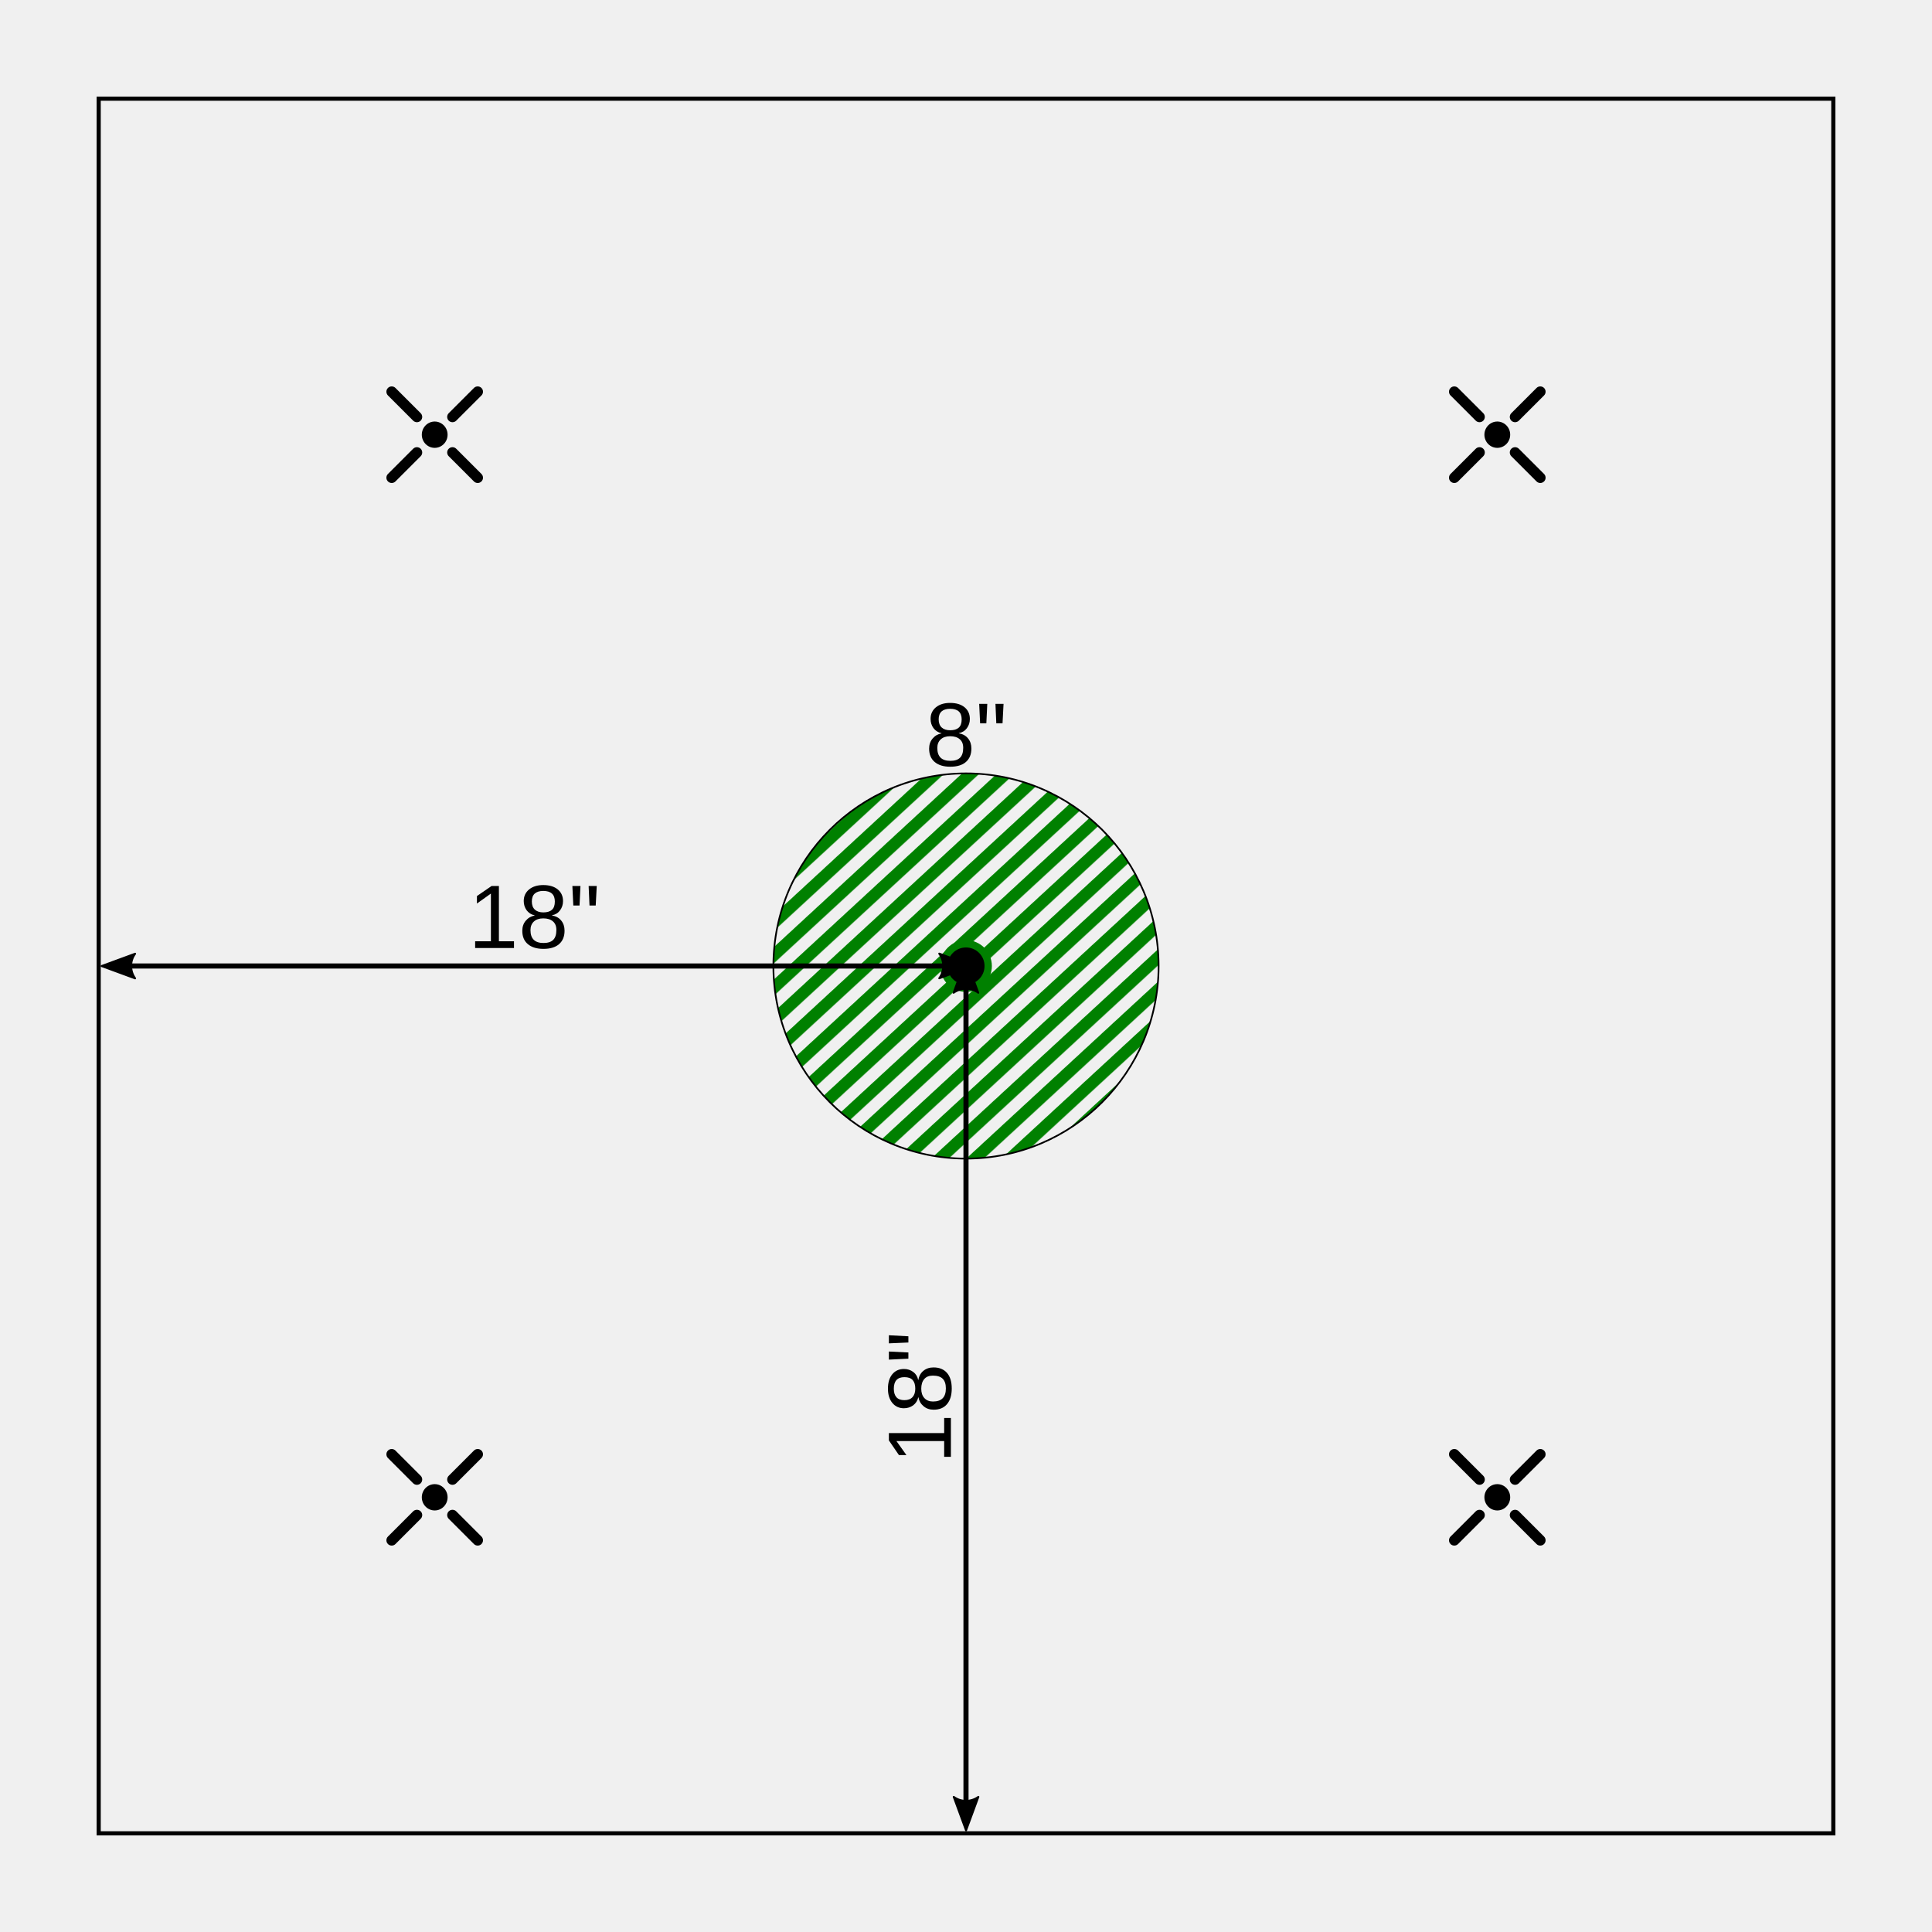
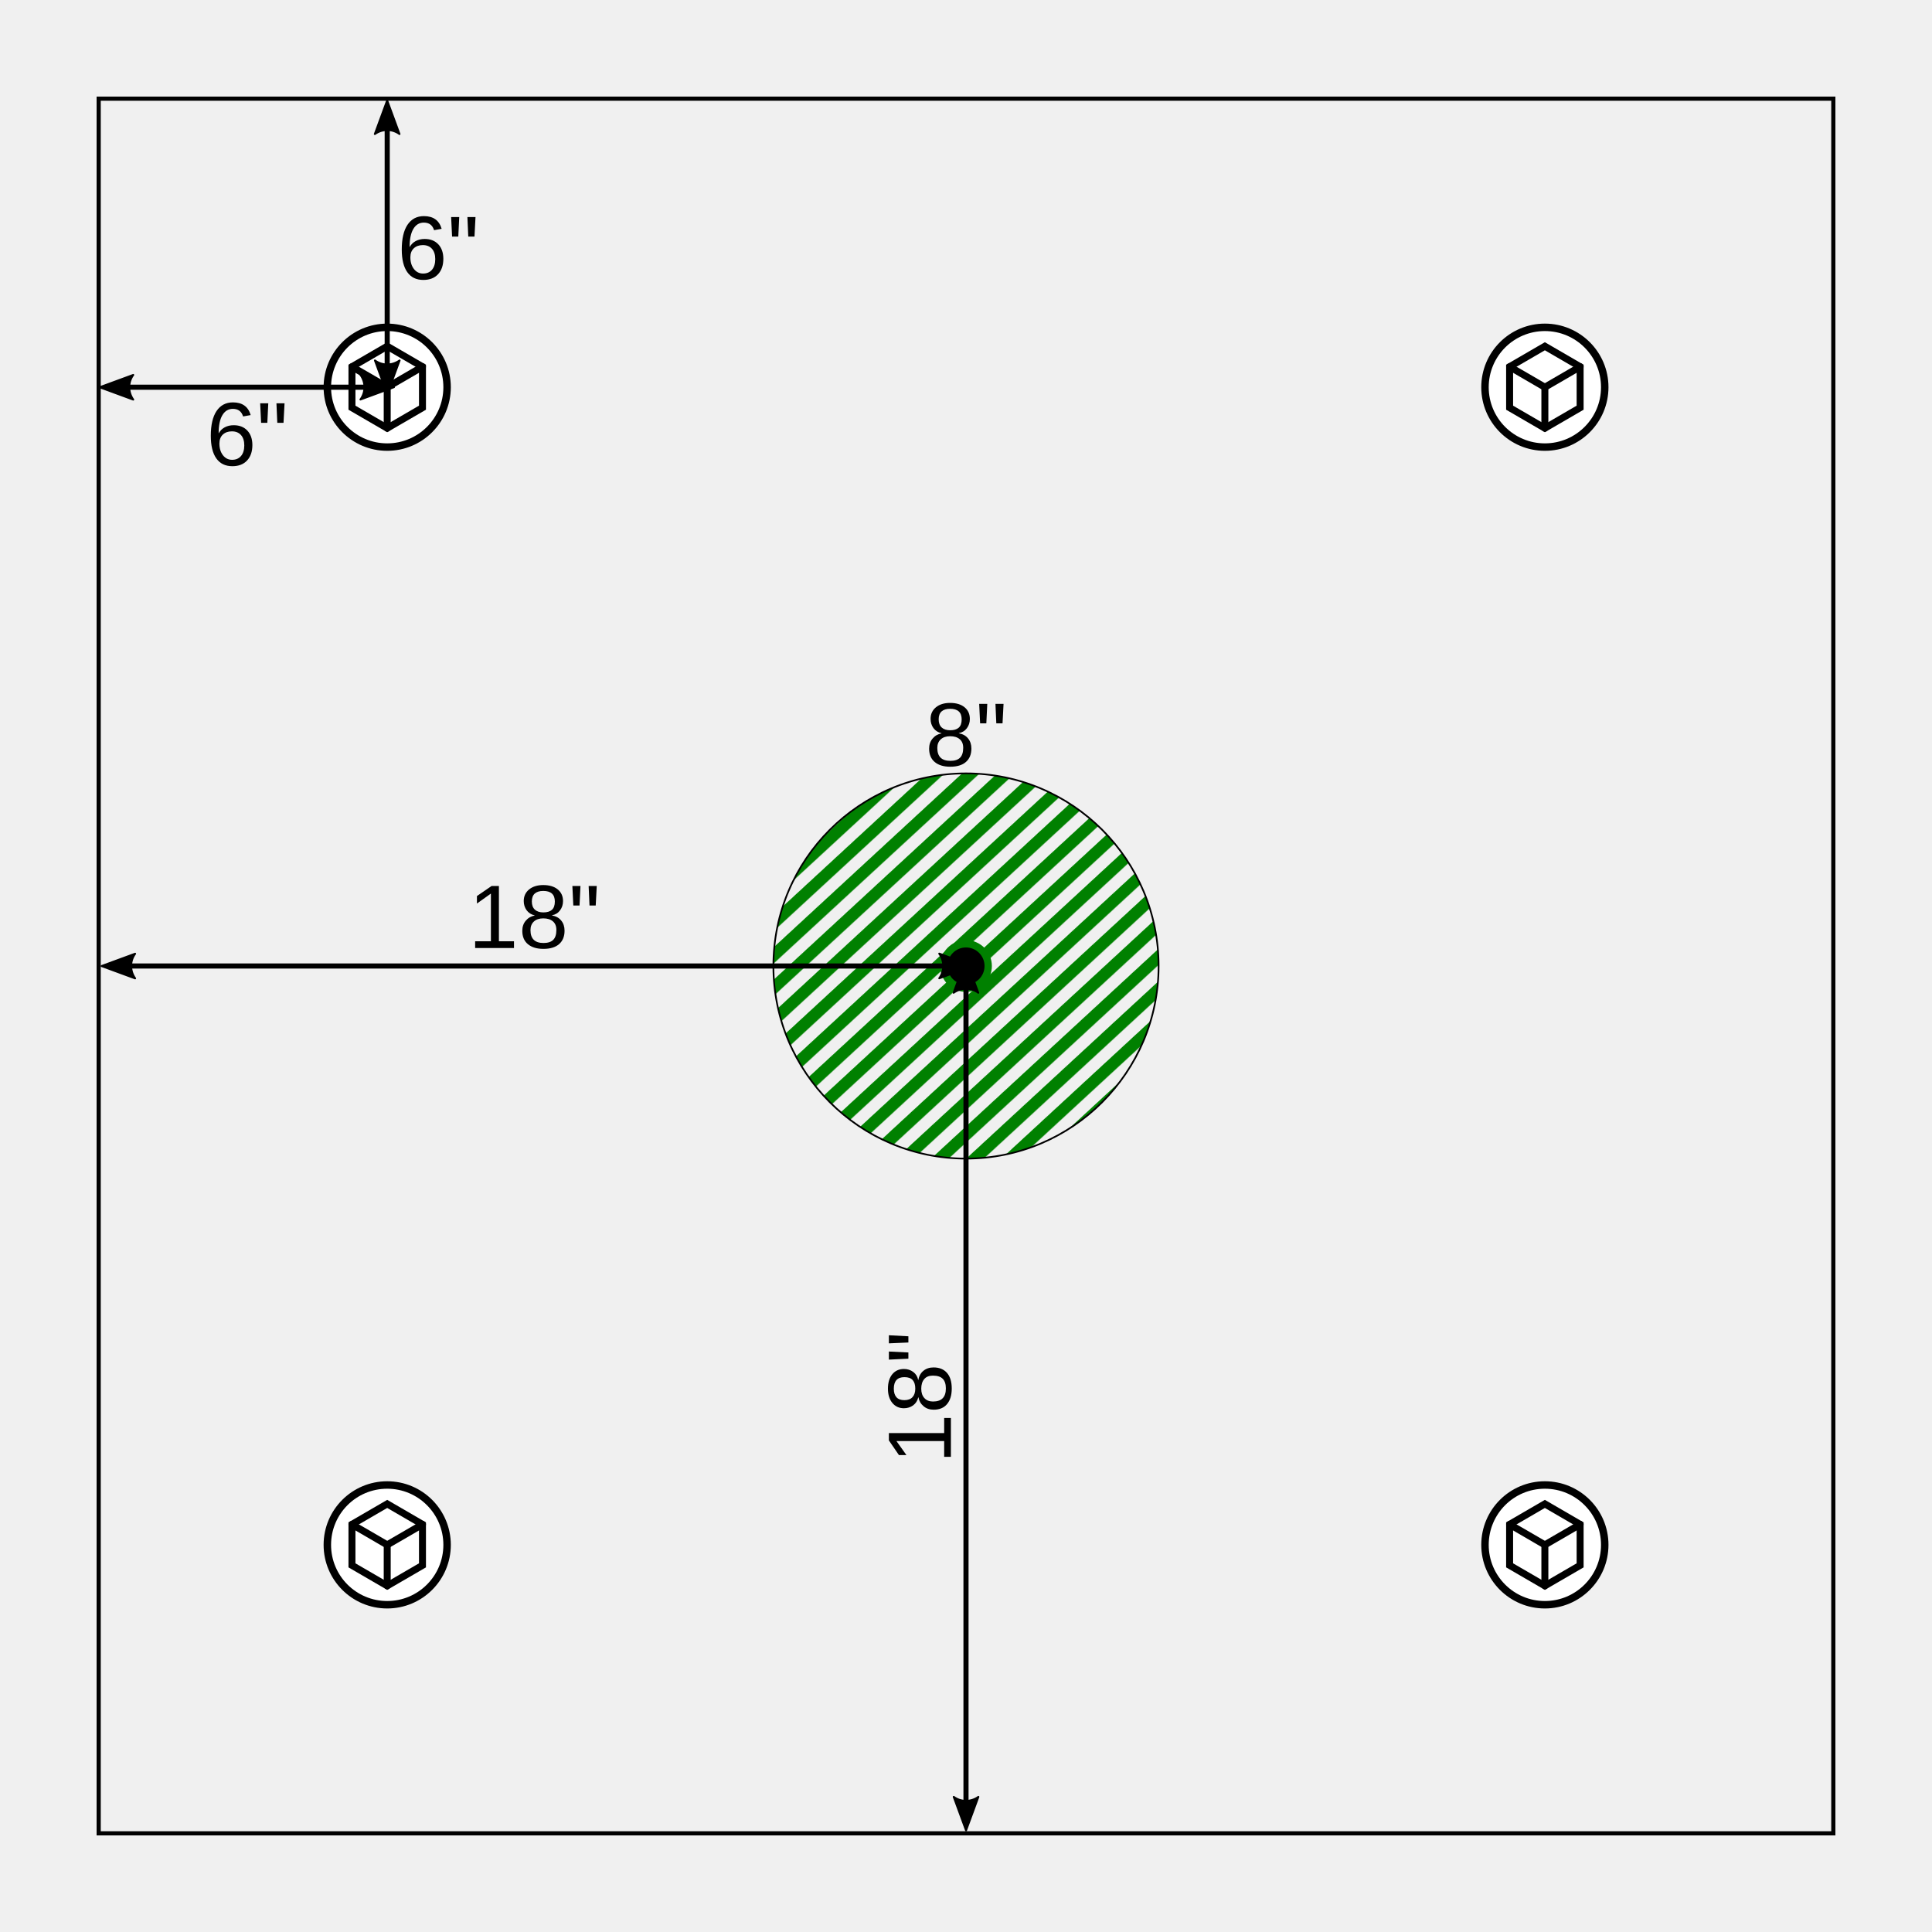
<svg xmlns="http://www.w3.org/2000/svg" xmlns:xlink="http://www.w3.org/1999/xlink" width="100mm" height="100mm" viewBox="0 0 354.331 354.331" id="svg2" version="1.1">
  <defs id="defs4">
    <marker style="overflow:visible;" id="marker4449" refX="0.0" refY="0.0" orient="auto">
      <path transform="scale(0.6) rotate(180) translate(0,0)" d="M 8.719,4.034 L -2.207,0.016 L 8.719,-4.002 C 6.973,-1.63 6.983,1.616 8.719,4.034 z " style="fill-rule:evenodd;stroke-width:0.625;stroke-linejoin:round;stroke:#000000;stroke-opacity:1;fill:#000000;fill-opacity:1" id="path4447" />
    </marker>
    <marker style="overflow:visible" id="marker4439" refX="0.0" refY="0.0" orient="auto">
      <path transform="scale(0.6) translate(0,0)" d="M 8.719,4.034 L -2.207,0.016 L 8.719,-4.002 C 6.973,-1.63 6.983,1.616 8.719,4.034 z " style="fill-rule:evenodd;stroke-width:0.625;stroke-linejoin:round;stroke:#000000;stroke-opacity:1;fill:#000000;fill-opacity:1" id="path4437" />
    </marker>
    <marker style="overflow:visible;" id="Arrow2Mend" refX="0.0" refY="0.0" orient="auto">
      <path transform="scale(0.6) rotate(180) translate(0,0)" d="M 8.719,4.034 L -2.207,0.016 L 8.719,-4.002 C 6.973,-1.63 6.983,1.616 8.719,4.034 z " style="fill-rule:evenodd;stroke-width:0.625;stroke-linejoin:round;stroke:#000000;stroke-opacity:1;fill:#000000;fill-opacity:1" id="path2935" />
    </marker>
    <marker style="overflow:visible" id="Arrow2Mstart" refX="0.0" refY="0.0" orient="auto">
      <path transform="scale(0.6) translate(0,0)" d="M 8.719,4.034 L -2.207,0.016 L 8.719,-4.002 C 6.973,-1.63 6.983,1.616 8.719,4.034 z " style="fill-rule:evenodd;stroke-width:0.625;stroke-linejoin:round;stroke:#000000;stroke-opacity:1;fill:#000000;fill-opacity:1" id="path2932" />
    </marker>
    <linearGradient id="linearGradient5588">
      <stop style="stop-color:#000000;stop-opacity:1;" offset="0" id="stop5590" />
    </linearGradient>
    <pattern xlink:href="#pattern5598" id="pattern5602" patternTransform="matrix(1.610902,1.486196,-2.453452,2.263521,339.3997,454.8334)" />
    <pattern xlink:href="#Strips1_1" id="pattern5598" patternTransform="matrix(1.699375,1.699375,-2.588199,2.588199,348.5714,254.2857)" />
    <pattern id="Strips1_1" patternTransform="translate(0,0) scale(10,10)" height="1" width="2" patternUnits="userSpaceOnUse">
      <rect id="rect4859" height="2" width="1" y="-0.5" x="0" style="fill:#008000;stroke:none" />
    </pattern>
  </defs>
  <g id="layer1" transform="translate(-172.5028,-203.1046)">
    <rect style="color:#000000;display:inline;overflow:visible;visibility:visible;fill:none;fill-opacity:1;fill-rule:nonzero;stroke:#000000;stroke-width:0.762;stroke-miterlimit:4;stroke-dasharray:none;stroke-dashoffset:0;stroke-opacity:1;marker:none;enable-background:accumulate" id="rect4136" width="318.136" height="318.136" x="190.6" y="221.202" />
    <text xml:space="preserve" style="font-style:normal;font-variant:normal;font-weight:normal;font-stretch:normal;font-size:16.535px;line-height:10.335px;font-family:Arial;-inkscape-font-specification:'Arial, Normal';font-variant-ligatures:normal;font-variant-caps:normal;font-variant-numeric:normal;font-variant-east-asian:normal;letter-spacing:0px;word-spacing:0px;fill:#000000;fill-opacity:1;stroke:none;stroke-width:0.413" x="342.188" y="343.567" id="text3270">
      <tspan id="tspan3268" x="342.188" y="343.567" style="font-style:normal;font-variant:normal;font-weight:normal;font-stretch:normal;font-size:16.535px;font-family:Arial;-inkscape-font-specification:'Arial, Normal';font-variant-ligatures:normal;font-variant-caps:normal;font-variant-numeric:normal;font-variant-east-asian:normal;stroke-width:0.413">8"</tspan>
    </text>
    <path id="path1929" style="color:#000000;font-variation-settings:normal;display:inline;overflow:visible;visibility:visible;opacity:1;vector-effect:none;fill:url(#pattern5602);fill-opacity:1;fill-rule:nonzero;stroke:#000000;stroke-width:0.311;stroke-linecap:butt;stroke-linejoin:miter;stroke-miterlimit:4;stroke-dasharray:none;stroke-dashoffset:0;stroke-opacity:1;marker:none;enable-background:accumulate;stop-color:#000000;stop-opacity:1" d="m 384.991,380.27 a 35.323,35.323 0 0 1 -35.323,35.323 35.323,35.323 0 0 1 -35.323,-35.323 35.323,35.323 0 0 1 35.323,-35.323 35.323,35.323 0 0 1 35.323,35.323 z" />
    <circle style="color:#000000;display:inline;overflow:visible;visibility:visible;fill:#000000;fill-opacity:1;fill-rule:nonzero;stroke:#008000;stroke-width:1.344;stroke-miterlimit:4;stroke-dasharray:none;stroke-dashoffset:0;stroke-opacity:1;marker:none;enable-background:accumulate" id="circle2896" cy="380.27" cx="349.668" r="4.072" />
    <text xml:space="preserve" style="font-style:normal;font-variant:normal;font-weight:normal;font-stretch:normal;font-size:16.535px;line-height:10.335px;font-family:Arial;-inkscape-font-specification:'Arial, Normal';font-variant-ligatures:normal;font-variant-caps:normal;font-variant-numeric:normal;font-variant-east-asian:normal;letter-spacing:0px;word-spacing:0px;fill:#000000;fill-opacity:1;stroke:none;stroke-width:0.413" x="258.38" y="376.974" id="text3002">
      <tspan id="tspan3000" x="258.38" y="376.974" style="font-style:normal;font-variant:normal;font-weight:normal;font-stretch:normal;font-size:16.535px;font-family:Arial;-inkscape-font-specification:'Arial, Normal';font-variant-ligatures:normal;font-variant-caps:normal;font-variant-numeric:normal;font-variant-east-asian:normal;stroke-width:0.413">18"</tspan>
    </text>
    <path style="fill:none;stroke:#000000;stroke-width:0.938px;stroke-linecap:butt;stroke-linejoin:miter;stroke-opacity:1;marker-start:url(#Arrow2Mstart);marker-end:url(#Arrow2Mend);paint-order:normal" d="m 192.379,380.27 157.29,0" id="path2906" />
    <text xml:space="preserve" style="font-style:normal;font-variant:normal;font-weight:normal;font-stretch:normal;font-size:16.535px;line-height:10.335px;font-family:Arial;-inkscape-font-specification:'Arial, Normal';font-variant-ligatures:normal;font-variant-caps:normal;font-variant-numeric:normal;font-variant-east-asian:normal;letter-spacing:0px;word-spacing:0px;fill:#000000;fill-opacity:1;stroke:none;stroke-width:0.413" x="-471.558" y="346.9" id="text4048" transform="rotate(-90)">
      <tspan id="tspan4046" x="-471.558" y="346.9" style="font-style:normal;font-variant:normal;font-weight:normal;font-stretch:normal;font-size:16.535px;font-family:Arial;-inkscape-font-specification:'Arial, Normal';font-variant-ligatures:normal;font-variant-caps:normal;font-variant-numeric:normal;font-variant-east-asian:normal;stroke-width:0.413">18"</tspan>
    </text>
    <path style="fill:none;stroke:#000000;stroke-width:0.938px;stroke-linecap:butt;stroke-linejoin:miter;stroke-opacity:1;marker-start:url(#marker4439);marker-end:url(#marker4449);paint-order:normal" d="M 349.668,537.559 V 380.27" id="path4435" />
-     <g id="g955" transform="matrix(0.6103393,0,0,0.610377,97.41682,98.34797)">
-       <path id="path948" d="m 240.703,287.729 a 1.594,1.594 0 0 0 -1.104,0.467 1.594,1.594 0 0 0 0,2.254 l 7.576,7.574 a 1.594,1.594 0 0 0 2.254,0 1.594,1.594 0 0 0 0,-2.254 l -7.576,-7.574 a 1.594,1.594 0 0 0 -1.15,-0.467 z" style="color:#000000;font-style:normal;font-variant:normal;font-weight:normal;font-stretch:normal;font-size:medium;line-height:normal;font-family:sans-serif;font-variant-ligatures:normal;font-variant-position:normal;font-variant-caps:normal;font-variant-numeric:normal;font-variant-alternates:normal;font-variant-east-asian:normal;font-feature-settings:normal;font-variation-settings:normal;text-indent:0;text-align:start;text-decoration:none;text-decoration-line:none;text-decoration-style:solid;text-decoration-color:#000000;letter-spacing:normal;word-spacing:normal;text-transform:none;writing-mode:lr-tb;direction:ltr;text-orientation:mixed;dominant-baseline:auto;baseline-shift:baseline;text-anchor:start;white-space:normal;shape-padding:0;shape-margin:0;inline-size:0;clip-rule:nonzero;display:inline;overflow:visible;visibility:visible;opacity:1;isolation:auto;mix-blend-mode:normal;color-interpolation:sRGB;color-interpolation-filters:linearRGB;solid-color:#000000;solid-opacity:1;vector-effect:none;fill:#000000;fill-opacity:1;fill-rule:nonzero;stroke:none;stroke-width:3.188;stroke-linecap:round;stroke-linejoin:miter;stroke-miterlimit:4;stroke-dasharray:none;stroke-dashoffset:0;stroke-opacity:1;color-rendering:auto;image-rendering:auto;shape-rendering:auto;text-rendering:auto;enable-background:accumulate;stop-color:#000000;stop-opacity:1" />
-       <path id="path940" d="m 258.967,305.992 a 1.594,1.594 0 0 0 -1.104,0.465 1.594,1.594 0 0 0 0,2.254 l 7.576,7.576 a 1.594,1.594 0 0 0 2.254,0 1.594,1.594 0 0 0 0,-2.254 l -7.576,-7.576 a 1.594,1.594 0 0 0 -1.15,-0.465 z" style="color:#000000;font-style:normal;font-variant:normal;font-weight:normal;font-stretch:normal;font-size:medium;line-height:normal;font-family:sans-serif;font-variant-ligatures:normal;font-variant-position:normal;font-variant-caps:normal;font-variant-numeric:normal;font-variant-alternates:normal;font-variant-east-asian:normal;font-feature-settings:normal;font-variation-settings:normal;text-indent:0;text-align:start;text-decoration:none;text-decoration-line:none;text-decoration-style:solid;text-decoration-color:#000000;letter-spacing:normal;word-spacing:normal;text-transform:none;writing-mode:lr-tb;direction:ltr;text-orientation:mixed;dominant-baseline:auto;baseline-shift:baseline;text-anchor:start;white-space:normal;shape-padding:0;shape-margin:0;inline-size:0;clip-rule:nonzero;display:inline;overflow:visible;visibility:visible;opacity:1;isolation:auto;mix-blend-mode:normal;color-interpolation:sRGB;color-interpolation-filters:linearRGB;solid-color:#000000;solid-opacity:1;vector-effect:none;fill:#000000;fill-opacity:1;fill-rule:nonzero;stroke:none;stroke-width:3.188;stroke-linecap:round;stroke-linejoin:miter;stroke-miterlimit:4;stroke-dasharray:none;stroke-dashoffset:0;stroke-opacity:1;color-rendering:auto;image-rendering:auto;shape-rendering:auto;text-rendering:auto;enable-background:accumulate;stop-color:#000000;stop-opacity:1" />
-       <path id="path936" d="m 266.543,287.729 a 1.594,1.594 0 0 0 -1.104,0.467 l -7.576,7.574 a 1.594,1.594 0 0 0 0,2.254 1.594,1.594 0 0 0 2.254,0 l 7.576,-7.574 a 1.594,1.594 0 0 0 0,-2.254 1.594,1.594 0 0 0 -1.15,-0.467 z" style="color:#000000;font-style:normal;font-variant:normal;font-weight:normal;font-stretch:normal;font-size:medium;line-height:normal;font-family:sans-serif;font-variant-ligatures:normal;font-variant-position:normal;font-variant-caps:normal;font-variant-numeric:normal;font-variant-alternates:normal;font-variant-east-asian:normal;font-feature-settings:normal;font-variation-settings:normal;text-indent:0;text-align:start;text-decoration:none;text-decoration-line:none;text-decoration-style:solid;text-decoration-color:#000000;letter-spacing:normal;word-spacing:normal;text-transform:none;writing-mode:lr-tb;direction:ltr;text-orientation:mixed;dominant-baseline:auto;baseline-shift:baseline;text-anchor:start;white-space:normal;shape-padding:0;shape-margin:0;inline-size:0;clip-rule:nonzero;display:inline;overflow:visible;visibility:visible;opacity:1;isolation:auto;mix-blend-mode:normal;color-interpolation:sRGB;color-interpolation-filters:linearRGB;solid-color:#000000;solid-opacity:1;vector-effect:none;fill:#000000;fill-opacity:1;fill-rule:nonzero;stroke:none;stroke-width:3.188;stroke-linecap:round;stroke-linejoin:miter;stroke-miterlimit:4;stroke-dasharray:none;stroke-dashoffset:0;stroke-opacity:1;color-rendering:auto;image-rendering:auto;shape-rendering:auto;text-rendering:auto;enable-background:accumulate;stop-color:#000000;stop-opacity:1" />
-       <path id="path944" d="m 248.279,305.992 a 1.594,1.594 0 0 0 -1.104,0.465 l -7.576,7.576 a 1.594,1.594 0 0 0 0,2.254 1.594,1.594 0 0 0 2.254,0 l 7.576,-7.576 a 1.594,1.594 0 0 0 0,-2.254 1.594,1.594 0 0 0 -1.15,-0.465 z" style="color:#000000;font-style:normal;font-variant:normal;font-weight:normal;font-stretch:normal;font-size:medium;line-height:normal;font-family:sans-serif;font-variant-ligatures:normal;font-variant-position:normal;font-variant-caps:normal;font-variant-numeric:normal;font-variant-alternates:normal;font-variant-east-asian:normal;font-feature-settings:normal;font-variation-settings:normal;text-indent:0;text-align:start;text-decoration:none;text-decoration-line:none;text-decoration-style:solid;text-decoration-color:#000000;letter-spacing:normal;word-spacing:normal;text-transform:none;writing-mode:lr-tb;direction:ltr;text-orientation:mixed;dominant-baseline:auto;baseline-shift:baseline;text-anchor:start;white-space:normal;shape-padding:0;shape-margin:0;inline-size:0;clip-rule:nonzero;display:inline;overflow:visible;visibility:visible;opacity:1;isolation:auto;mix-blend-mode:normal;color-interpolation:sRGB;color-interpolation-filters:linearRGB;solid-color:#000000;solid-opacity:1;vector-effect:none;fill:#000000;fill-opacity:1;fill-rule:nonzero;stroke:none;stroke-width:3.188;stroke-linecap:round;stroke-linejoin:miter;stroke-miterlimit:4;stroke-dasharray:none;stroke-dashoffset:0;stroke-opacity:1;color-rendering:auto;image-rendering:auto;shape-rendering:auto;text-rendering:auto;enable-background:accumulate;stop-color:#000000;stop-opacity:1" />
-       <path id="path903" style="fill:#000000;fill-opacity:1;stroke:none;stroke-width:6.3;stroke-linecap:round;stroke-linejoin:round;stroke-miterlimit:4;stroke-dasharray:none;paint-order:stroke fill markers" d="m 257.52,302.241 a 3.874,3.953 0 0 1 -3.874,3.953 3.874,3.953 0 0 1 -3.874,-3.953 3.874,3.953 0 0 1 3.874,-3.953 3.874,3.953 0 0 1 3.874,3.953" />
+     <g id="g33" transform="matrix(0.7905769,0,0,0.7905769,15.55551,85.07572)">
+       <circle style="fill:#ffffff;fill-opacity:1;stroke:#000000;stroke-width:1.729;stroke-linecap:round;stroke-dasharray:none" id="circle23" cx="288.35" cy="507.679" r="13.891" />
+       <g id="g32" transform="matrix(0.564612,0,0,0.5681057,148.1943,240.5178)" style="stroke-width:1.766">
+         <path style="fill:#ffffff;fill-opacity:1;stroke:#000000;stroke-width:3.053;stroke-linecap:round;stroke-dasharray:none" id="path29" d="m 96.231,293.894 -15.451,8.921 -15.451,-8.921 0,-17.842 15.451,-8.921 15.451,8.921 z" transform="matrix(0.9375,0,0,0.9375,172.5028,203.1046)" />
+         <path id="path30" style="fill:#ffffff;stroke:#000000;stroke-width:2.862;stroke-linecap:round" d="m 262.72,461.904 -14.486,8.363" />
+         <path id="path31" style="fill:#ffffff;stroke:#000000;stroke-width:2.862;stroke-linecap:round" d="M 248.234,486.994 V 470.267" />
+         <path id="path32" style="fill:#ffffff;stroke:#000000;stroke-width:2.862;stroke-linecap:round" d="M 248.234,470.267 233.748,461.904" />
+       </g>
    </g>
-     <g transform="matrix(0.6103393,0,0,0.610377,292.2987,98.34797)" id="g967">
-       <path style="color:#000000;font-style:normal;font-variant:normal;font-weight:normal;font-stretch:normal;font-size:medium;line-height:normal;font-family:sans-serif;font-variant-ligatures:normal;font-variant-position:normal;font-variant-caps:normal;font-variant-numeric:normal;font-variant-alternates:normal;font-variant-east-asian:normal;font-feature-settings:normal;font-variation-settings:normal;text-indent:0;text-align:start;text-decoration:none;text-decoration-line:none;text-decoration-style:solid;text-decoration-color:#000000;letter-spacing:normal;word-spacing:normal;text-transform:none;writing-mode:lr-tb;direction:ltr;text-orientation:mixed;dominant-baseline:auto;baseline-shift:baseline;text-anchor:start;white-space:normal;shape-padding:0;shape-margin:0;inline-size:0;clip-rule:nonzero;display:inline;overflow:visible;visibility:visible;opacity:1;isolation:auto;mix-blend-mode:normal;color-interpolation:sRGB;color-interpolation-filters:linearRGB;solid-color:#000000;solid-opacity:1;vector-effect:none;fill:#000000;fill-opacity:1;fill-rule:nonzero;stroke:none;stroke-width:3.188;stroke-linecap:round;stroke-linejoin:miter;stroke-miterlimit:4;stroke-dasharray:none;stroke-dashoffset:0;stroke-opacity:1;color-rendering:auto;image-rendering:auto;shape-rendering:auto;text-rendering:auto;enable-background:accumulate;stop-color:#000000;stop-opacity:1" d="m 240.703,287.729 a 1.594,1.594 0 0 0 -1.104,0.467 1.594,1.594 0 0 0 0,2.254 l 7.576,7.574 a 1.594,1.594 0 0 0 2.254,0 1.594,1.594 0 0 0 0,-2.254 l -7.576,-7.574 a 1.594,1.594 0 0 0 -1.15,-0.467 z" id="path957" />
-       <path style="color:#000000;font-style:normal;font-variant:normal;font-weight:normal;font-stretch:normal;font-size:medium;line-height:normal;font-family:sans-serif;font-variant-ligatures:normal;font-variant-position:normal;font-variant-caps:normal;font-variant-numeric:normal;font-variant-alternates:normal;font-variant-east-asian:normal;font-feature-settings:normal;font-variation-settings:normal;text-indent:0;text-align:start;text-decoration:none;text-decoration-line:none;text-decoration-style:solid;text-decoration-color:#000000;letter-spacing:normal;word-spacing:normal;text-transform:none;writing-mode:lr-tb;direction:ltr;text-orientation:mixed;dominant-baseline:auto;baseline-shift:baseline;text-anchor:start;white-space:normal;shape-padding:0;shape-margin:0;inline-size:0;clip-rule:nonzero;display:inline;overflow:visible;visibility:visible;opacity:1;isolation:auto;mix-blend-mode:normal;color-interpolation:sRGB;color-interpolation-filters:linearRGB;solid-color:#000000;solid-opacity:1;vector-effect:none;fill:#000000;fill-opacity:1;fill-rule:nonzero;stroke:none;stroke-width:3.188;stroke-linecap:round;stroke-linejoin:miter;stroke-miterlimit:4;stroke-dasharray:none;stroke-dashoffset:0;stroke-opacity:1;color-rendering:auto;image-rendering:auto;shape-rendering:auto;text-rendering:auto;enable-background:accumulate;stop-color:#000000;stop-opacity:1" d="m 258.967,305.992 a 1.594,1.594 0 0 0 -1.104,0.465 1.594,1.594 0 0 0 0,2.254 l 7.576,7.576 a 1.594,1.594 0 0 0 2.254,0 1.594,1.594 0 0 0 0,-2.254 l -7.576,-7.576 a 1.594,1.594 0 0 0 -1.15,-0.465 z" id="path959" />
-       <path style="color:#000000;font-style:normal;font-variant:normal;font-weight:normal;font-stretch:normal;font-size:medium;line-height:normal;font-family:sans-serif;font-variant-ligatures:normal;font-variant-position:normal;font-variant-caps:normal;font-variant-numeric:normal;font-variant-alternates:normal;font-variant-east-asian:normal;font-feature-settings:normal;font-variation-settings:normal;text-indent:0;text-align:start;text-decoration:none;text-decoration-line:none;text-decoration-style:solid;text-decoration-color:#000000;letter-spacing:normal;word-spacing:normal;text-transform:none;writing-mode:lr-tb;direction:ltr;text-orientation:mixed;dominant-baseline:auto;baseline-shift:baseline;text-anchor:start;white-space:normal;shape-padding:0;shape-margin:0;inline-size:0;clip-rule:nonzero;display:inline;overflow:visible;visibility:visible;opacity:1;isolation:auto;mix-blend-mode:normal;color-interpolation:sRGB;color-interpolation-filters:linearRGB;solid-color:#000000;solid-opacity:1;vector-effect:none;fill:#000000;fill-opacity:1;fill-rule:nonzero;stroke:none;stroke-width:3.188;stroke-linecap:round;stroke-linejoin:miter;stroke-miterlimit:4;stroke-dasharray:none;stroke-dashoffset:0;stroke-opacity:1;color-rendering:auto;image-rendering:auto;shape-rendering:auto;text-rendering:auto;enable-background:accumulate;stop-color:#000000;stop-opacity:1" d="m 266.543,287.729 a 1.594,1.594 0 0 0 -1.104,0.467 l -7.576,7.574 a 1.594,1.594 0 0 0 0,2.254 1.594,1.594 0 0 0 2.254,0 l 7.576,-7.574 a 1.594,1.594 0 0 0 0,-2.254 1.594,1.594 0 0 0 -1.15,-0.467 z" id="path961" />
-       <path style="color:#000000;font-style:normal;font-variant:normal;font-weight:normal;font-stretch:normal;font-size:medium;line-height:normal;font-family:sans-serif;font-variant-ligatures:normal;font-variant-position:normal;font-variant-caps:normal;font-variant-numeric:normal;font-variant-alternates:normal;font-variant-east-asian:normal;font-feature-settings:normal;font-variation-settings:normal;text-indent:0;text-align:start;text-decoration:none;text-decoration-line:none;text-decoration-style:solid;text-decoration-color:#000000;letter-spacing:normal;word-spacing:normal;text-transform:none;writing-mode:lr-tb;direction:ltr;text-orientation:mixed;dominant-baseline:auto;baseline-shift:baseline;text-anchor:start;white-space:normal;shape-padding:0;shape-margin:0;inline-size:0;clip-rule:nonzero;display:inline;overflow:visible;visibility:visible;opacity:1;isolation:auto;mix-blend-mode:normal;color-interpolation:sRGB;color-interpolation-filters:linearRGB;solid-color:#000000;solid-opacity:1;vector-effect:none;fill:#000000;fill-opacity:1;fill-rule:nonzero;stroke:none;stroke-width:3.188;stroke-linecap:round;stroke-linejoin:miter;stroke-miterlimit:4;stroke-dasharray:none;stroke-dashoffset:0;stroke-opacity:1;color-rendering:auto;image-rendering:auto;shape-rendering:auto;text-rendering:auto;enable-background:accumulate;stop-color:#000000;stop-opacity:1" d="m 248.279,305.992 a 1.594,1.594 0 0 0 -1.104,0.465 l -7.576,7.576 a 1.594,1.594 0 0 0 0,2.254 1.594,1.594 0 0 0 2.254,0 l 7.576,-7.576 a 1.594,1.594 0 0 0 0,-2.254 1.594,1.594 0 0 0 -1.15,-0.465 z" id="path963" />
-       <path d="m 257.52,302.241 a 3.874,3.953 0 0 1 -3.874,3.953 3.874,3.953 0 0 1 -3.874,-3.953 3.874,3.953 0 0 1 3.874,-3.953 3.874,3.953 0 0 1 3.874,3.953" style="fill:#000000;fill-opacity:1;stroke:none;stroke-width:6.3;stroke-linecap:round;stroke-linejoin:round;stroke-miterlimit:4;stroke-dasharray:none;paint-order:stroke fill markers" id="path965" />
+     <g id="g5" transform="matrix(0.7905769,0,0,0.7905769,15.55551,-127.2392)">
+       <circle style="fill:#ffffff;fill-opacity:1;stroke:#000000;stroke-width:1.729;stroke-linecap:round;stroke-dasharray:none" id="circle1" cx="288.35" cy="507.679" r="13.891" />
+       <g id="g4" transform="matrix(0.564612,0,0,0.5681057,148.1943,240.5178)" style="stroke-width:1.766">
+         <path style="fill:#ffffff;fill-opacity:1;stroke:#000000;stroke-width:3.053;stroke-linecap:round;stroke-dasharray:none" id="path1" d="m 96.231,293.894 -15.451,8.921 -15.451,-8.921 0,-17.842 15.451,-8.921 15.451,8.921 z" transform="matrix(0.9375,0,0,0.9375,172.5028,203.1046)" />
+         <path id="path2" style="fill:#ffffff;stroke:#000000;stroke-width:2.862;stroke-linecap:round" d="m 262.72,461.904 -14.486,8.363" />
+         <path id="path3" style="fill:#ffffff;stroke:#000000;stroke-width:2.862;stroke-linecap:round" d="M 248.234,486.994 V 470.267" />
+         <path id="path4" style="fill:#ffffff;stroke:#000000;stroke-width:2.862;stroke-linecap:round" d="M 248.234,470.267 233.748,461.904" />
+       </g>
    </g>
-     <g id="g979" transform="matrix(0.6103393,0,0,0.610377,97.41682,293.2298)">
-       <path id="path969" d="m 240.703,287.729 a 1.594,1.594 0 0 0 -1.104,0.467 1.594,1.594 0 0 0 0,2.254 l 7.576,7.574 a 1.594,1.594 0 0 0 2.254,0 1.594,1.594 0 0 0 0,-2.254 l -7.576,-7.574 a 1.594,1.594 0 0 0 -1.15,-0.467 z" style="color:#000000;font-style:normal;font-variant:normal;font-weight:normal;font-stretch:normal;font-size:medium;line-height:normal;font-family:sans-serif;font-variant-ligatures:normal;font-variant-position:normal;font-variant-caps:normal;font-variant-numeric:normal;font-variant-alternates:normal;font-variant-east-asian:normal;font-feature-settings:normal;font-variation-settings:normal;text-indent:0;text-align:start;text-decoration:none;text-decoration-line:none;text-decoration-style:solid;text-decoration-color:#000000;letter-spacing:normal;word-spacing:normal;text-transform:none;writing-mode:lr-tb;direction:ltr;text-orientation:mixed;dominant-baseline:auto;baseline-shift:baseline;text-anchor:start;white-space:normal;shape-padding:0;shape-margin:0;inline-size:0;clip-rule:nonzero;display:inline;overflow:visible;visibility:visible;opacity:1;isolation:auto;mix-blend-mode:normal;color-interpolation:sRGB;color-interpolation-filters:linearRGB;solid-color:#000000;solid-opacity:1;vector-effect:none;fill:#000000;fill-opacity:1;fill-rule:nonzero;stroke:none;stroke-width:3.188;stroke-linecap:round;stroke-linejoin:miter;stroke-miterlimit:4;stroke-dasharray:none;stroke-dashoffset:0;stroke-opacity:1;color-rendering:auto;image-rendering:auto;shape-rendering:auto;text-rendering:auto;enable-background:accumulate;stop-color:#000000;stop-opacity:1" />
-       <path id="path971" d="m 258.967,305.992 a 1.594,1.594 0 0 0 -1.104,0.465 1.594,1.594 0 0 0 0,2.254 l 7.576,7.576 a 1.594,1.594 0 0 0 2.254,0 1.594,1.594 0 0 0 0,-2.254 l -7.576,-7.576 a 1.594,1.594 0 0 0 -1.15,-0.465 z" style="color:#000000;font-style:normal;font-variant:normal;font-weight:normal;font-stretch:normal;font-size:medium;line-height:normal;font-family:sans-serif;font-variant-ligatures:normal;font-variant-position:normal;font-variant-caps:normal;font-variant-numeric:normal;font-variant-alternates:normal;font-variant-east-asian:normal;font-feature-settings:normal;font-variation-settings:normal;text-indent:0;text-align:start;text-decoration:none;text-decoration-line:none;text-decoration-style:solid;text-decoration-color:#000000;letter-spacing:normal;word-spacing:normal;text-transform:none;writing-mode:lr-tb;direction:ltr;text-orientation:mixed;dominant-baseline:auto;baseline-shift:baseline;text-anchor:start;white-space:normal;shape-padding:0;shape-margin:0;inline-size:0;clip-rule:nonzero;display:inline;overflow:visible;visibility:visible;opacity:1;isolation:auto;mix-blend-mode:normal;color-interpolation:sRGB;color-interpolation-filters:linearRGB;solid-color:#000000;solid-opacity:1;vector-effect:none;fill:#000000;fill-opacity:1;fill-rule:nonzero;stroke:none;stroke-width:3.188;stroke-linecap:round;stroke-linejoin:miter;stroke-miterlimit:4;stroke-dasharray:none;stroke-dashoffset:0;stroke-opacity:1;color-rendering:auto;image-rendering:auto;shape-rendering:auto;text-rendering:auto;enable-background:accumulate;stop-color:#000000;stop-opacity:1" />
-       <path id="path973" d="m 266.543,287.729 a 1.594,1.594 0 0 0 -1.104,0.467 l -7.576,7.574 a 1.594,1.594 0 0 0 0,2.254 1.594,1.594 0 0 0 2.254,0 l 7.576,-7.574 a 1.594,1.594 0 0 0 0,-2.254 1.594,1.594 0 0 0 -1.15,-0.467 z" style="color:#000000;font-style:normal;font-variant:normal;font-weight:normal;font-stretch:normal;font-size:medium;line-height:normal;font-family:sans-serif;font-variant-ligatures:normal;font-variant-position:normal;font-variant-caps:normal;font-variant-numeric:normal;font-variant-alternates:normal;font-variant-east-asian:normal;font-feature-settings:normal;font-variation-settings:normal;text-indent:0;text-align:start;text-decoration:none;text-decoration-line:none;text-decoration-style:solid;text-decoration-color:#000000;letter-spacing:normal;word-spacing:normal;text-transform:none;writing-mode:lr-tb;direction:ltr;text-orientation:mixed;dominant-baseline:auto;baseline-shift:baseline;text-anchor:start;white-space:normal;shape-padding:0;shape-margin:0;inline-size:0;clip-rule:nonzero;display:inline;overflow:visible;visibility:visible;opacity:1;isolation:auto;mix-blend-mode:normal;color-interpolation:sRGB;color-interpolation-filters:linearRGB;solid-color:#000000;solid-opacity:1;vector-effect:none;fill:#000000;fill-opacity:1;fill-rule:nonzero;stroke:none;stroke-width:3.188;stroke-linecap:round;stroke-linejoin:miter;stroke-miterlimit:4;stroke-dasharray:none;stroke-dashoffset:0;stroke-opacity:1;color-rendering:auto;image-rendering:auto;shape-rendering:auto;text-rendering:auto;enable-background:accumulate;stop-color:#000000;stop-opacity:1" />
-       <path id="path975" d="m 248.279,305.992 a 1.594,1.594 0 0 0 -1.104,0.465 l -7.576,7.576 a 1.594,1.594 0 0 0 0,2.254 1.594,1.594 0 0 0 2.254,0 l 7.576,-7.576 a 1.594,1.594 0 0 0 0,-2.254 1.594,1.594 0 0 0 -1.15,-0.465 z" style="color:#000000;font-style:normal;font-variant:normal;font-weight:normal;font-stretch:normal;font-size:medium;line-height:normal;font-family:sans-serif;font-variant-ligatures:normal;font-variant-position:normal;font-variant-caps:normal;font-variant-numeric:normal;font-variant-alternates:normal;font-variant-east-asian:normal;font-feature-settings:normal;font-variation-settings:normal;text-indent:0;text-align:start;text-decoration:none;text-decoration-line:none;text-decoration-style:solid;text-decoration-color:#000000;letter-spacing:normal;word-spacing:normal;text-transform:none;writing-mode:lr-tb;direction:ltr;text-orientation:mixed;dominant-baseline:auto;baseline-shift:baseline;text-anchor:start;white-space:normal;shape-padding:0;shape-margin:0;inline-size:0;clip-rule:nonzero;display:inline;overflow:visible;visibility:visible;opacity:1;isolation:auto;mix-blend-mode:normal;color-interpolation:sRGB;color-interpolation-filters:linearRGB;solid-color:#000000;solid-opacity:1;vector-effect:none;fill:#000000;fill-opacity:1;fill-rule:nonzero;stroke:none;stroke-width:3.188;stroke-linecap:round;stroke-linejoin:miter;stroke-miterlimit:4;stroke-dasharray:none;stroke-dashoffset:0;stroke-opacity:1;color-rendering:auto;image-rendering:auto;shape-rendering:auto;text-rendering:auto;enable-background:accumulate;stop-color:#000000;stop-opacity:1" />
-       <path id="path977" style="fill:#000000;fill-opacity:1;stroke:none;stroke-width:6.3;stroke-linecap:round;stroke-linejoin:round;stroke-miterlimit:4;stroke-dasharray:none;paint-order:stroke fill markers" d="m 257.52,302.241 a 3.874,3.953 0 0 1 -3.874,3.953 3.874,3.953 0 0 1 -3.874,-3.953 3.874,3.953 0 0 1 3.874,-3.953 3.874,3.953 0 0 1 3.874,3.953" />
+     <g id="g24" transform="matrix(0.7905769,0,0,0.7905769,227.8705,85.07572)">
+       <circle style="fill:#ffffff;fill-opacity:1;stroke:#000000;stroke-width:1.729;stroke-linecap:round;stroke-dasharray:none" id="circle5" cx="288.35" cy="507.679" r="13.891" />
+       <g id="g23" transform="matrix(0.564612,0,0,0.5681057,148.1943,240.5178)" style="stroke-width:1.766">
+         <path style="fill:#ffffff;fill-opacity:1;stroke:#000000;stroke-width:3.053;stroke-linecap:round;stroke-dasharray:none" id="path5" d="m 96.231,293.894 -15.451,8.921 -15.451,-8.921 0,-17.842 15.451,-8.921 15.451,8.921 z" transform="matrix(0.9375,0,0,0.9375,172.5028,203.1046)" />
+         <path id="path6" style="fill:#ffffff;stroke:#000000;stroke-width:2.862;stroke-linecap:round" d="m 262.72,461.904 -14.486,8.363" />
+         <path id="path22" style="fill:#ffffff;stroke:#000000;stroke-width:2.862;stroke-linecap:round" d="M 248.234,486.994 V 470.267" />
+         <path id="path23" style="fill:#ffffff;stroke:#000000;stroke-width:2.862;stroke-linecap:round" d="M 248.234,470.267 233.748,461.904" />
+       </g>
    </g>
-     <g transform="matrix(0.6103393,0,0,0.610377,292.2987,293.2298)" id="g991">
-       <path style="color:#000000;font-style:normal;font-variant:normal;font-weight:normal;font-stretch:normal;font-size:medium;line-height:normal;font-family:sans-serif;font-variant-ligatures:normal;font-variant-position:normal;font-variant-caps:normal;font-variant-numeric:normal;font-variant-alternates:normal;font-variant-east-asian:normal;font-feature-settings:normal;font-variation-settings:normal;text-indent:0;text-align:start;text-decoration:none;text-decoration-line:none;text-decoration-style:solid;text-decoration-color:#000000;letter-spacing:normal;word-spacing:normal;text-transform:none;writing-mode:lr-tb;direction:ltr;text-orientation:mixed;dominant-baseline:auto;baseline-shift:baseline;text-anchor:start;white-space:normal;shape-padding:0;shape-margin:0;inline-size:0;clip-rule:nonzero;display:inline;overflow:visible;visibility:visible;opacity:1;isolation:auto;mix-blend-mode:normal;color-interpolation:sRGB;color-interpolation-filters:linearRGB;solid-color:#000000;solid-opacity:1;vector-effect:none;fill:#000000;fill-opacity:1;fill-rule:nonzero;stroke:none;stroke-width:3.188;stroke-linecap:round;stroke-linejoin:miter;stroke-miterlimit:4;stroke-dasharray:none;stroke-dashoffset:0;stroke-opacity:1;color-rendering:auto;image-rendering:auto;shape-rendering:auto;text-rendering:auto;enable-background:accumulate;stop-color:#000000;stop-opacity:1" d="m 240.703,287.729 a 1.594,1.594 0 0 0 -1.104,0.467 1.594,1.594 0 0 0 0,2.254 l 7.576,7.574 a 1.594,1.594 0 0 0 2.254,0 1.594,1.594 0 0 0 0,-2.254 l -7.576,-7.574 a 1.594,1.594 0 0 0 -1.15,-0.467 z" id="path981" />
-       <path style="color:#000000;font-style:normal;font-variant:normal;font-weight:normal;font-stretch:normal;font-size:medium;line-height:normal;font-family:sans-serif;font-variant-ligatures:normal;font-variant-position:normal;font-variant-caps:normal;font-variant-numeric:normal;font-variant-alternates:normal;font-variant-east-asian:normal;font-feature-settings:normal;font-variation-settings:normal;text-indent:0;text-align:start;text-decoration:none;text-decoration-line:none;text-decoration-style:solid;text-decoration-color:#000000;letter-spacing:normal;word-spacing:normal;text-transform:none;writing-mode:lr-tb;direction:ltr;text-orientation:mixed;dominant-baseline:auto;baseline-shift:baseline;text-anchor:start;white-space:normal;shape-padding:0;shape-margin:0;inline-size:0;clip-rule:nonzero;display:inline;overflow:visible;visibility:visible;opacity:1;isolation:auto;mix-blend-mode:normal;color-interpolation:sRGB;color-interpolation-filters:linearRGB;solid-color:#000000;solid-opacity:1;vector-effect:none;fill:#000000;fill-opacity:1;fill-rule:nonzero;stroke:none;stroke-width:3.188;stroke-linecap:round;stroke-linejoin:miter;stroke-miterlimit:4;stroke-dasharray:none;stroke-dashoffset:0;stroke-opacity:1;color-rendering:auto;image-rendering:auto;shape-rendering:auto;text-rendering:auto;enable-background:accumulate;stop-color:#000000;stop-opacity:1" d="m 258.967,305.992 a 1.594,1.594 0 0 0 -1.104,0.465 1.594,1.594 0 0 0 0,2.254 l 7.576,7.576 a 1.594,1.594 0 0 0 2.254,0 1.594,1.594 0 0 0 0,-2.254 l -7.576,-7.576 a 1.594,1.594 0 0 0 -1.15,-0.465 z" id="path983" />
-       <path style="color:#000000;font-style:normal;font-variant:normal;font-weight:normal;font-stretch:normal;font-size:medium;line-height:normal;font-family:sans-serif;font-variant-ligatures:normal;font-variant-position:normal;font-variant-caps:normal;font-variant-numeric:normal;font-variant-alternates:normal;font-variant-east-asian:normal;font-feature-settings:normal;font-variation-settings:normal;text-indent:0;text-align:start;text-decoration:none;text-decoration-line:none;text-decoration-style:solid;text-decoration-color:#000000;letter-spacing:normal;word-spacing:normal;text-transform:none;writing-mode:lr-tb;direction:ltr;text-orientation:mixed;dominant-baseline:auto;baseline-shift:baseline;text-anchor:start;white-space:normal;shape-padding:0;shape-margin:0;inline-size:0;clip-rule:nonzero;display:inline;overflow:visible;visibility:visible;opacity:1;isolation:auto;mix-blend-mode:normal;color-interpolation:sRGB;color-interpolation-filters:linearRGB;solid-color:#000000;solid-opacity:1;vector-effect:none;fill:#000000;fill-opacity:1;fill-rule:nonzero;stroke:none;stroke-width:3.188;stroke-linecap:round;stroke-linejoin:miter;stroke-miterlimit:4;stroke-dasharray:none;stroke-dashoffset:0;stroke-opacity:1;color-rendering:auto;image-rendering:auto;shape-rendering:auto;text-rendering:auto;enable-background:accumulate;stop-color:#000000;stop-opacity:1" d="m 266.543,287.729 a 1.594,1.594 0 0 0 -1.104,0.467 l -7.576,7.574 a 1.594,1.594 0 0 0 0,2.254 1.594,1.594 0 0 0 2.254,0 l 7.576,-7.574 a 1.594,1.594 0 0 0 0,-2.254 1.594,1.594 0 0 0 -1.15,-0.467 z" id="path985" />
-       <path style="color:#000000;font-style:normal;font-variant:normal;font-weight:normal;font-stretch:normal;font-size:medium;line-height:normal;font-family:sans-serif;font-variant-ligatures:normal;font-variant-position:normal;font-variant-caps:normal;font-variant-numeric:normal;font-variant-alternates:normal;font-variant-east-asian:normal;font-feature-settings:normal;font-variation-settings:normal;text-indent:0;text-align:start;text-decoration:none;text-decoration-line:none;text-decoration-style:solid;text-decoration-color:#000000;letter-spacing:normal;word-spacing:normal;text-transform:none;writing-mode:lr-tb;direction:ltr;text-orientation:mixed;dominant-baseline:auto;baseline-shift:baseline;text-anchor:start;white-space:normal;shape-padding:0;shape-margin:0;inline-size:0;clip-rule:nonzero;display:inline;overflow:visible;visibility:visible;opacity:1;isolation:auto;mix-blend-mode:normal;color-interpolation:sRGB;color-interpolation-filters:linearRGB;solid-color:#000000;solid-opacity:1;vector-effect:none;fill:#000000;fill-opacity:1;fill-rule:nonzero;stroke:none;stroke-width:3.188;stroke-linecap:round;stroke-linejoin:miter;stroke-miterlimit:4;stroke-dasharray:none;stroke-dashoffset:0;stroke-opacity:1;color-rendering:auto;image-rendering:auto;shape-rendering:auto;text-rendering:auto;enable-background:accumulate;stop-color:#000000;stop-opacity:1" d="m 248.279,305.992 a 1.594,1.594 0 0 0 -1.104,0.465 l -7.576,7.576 a 1.594,1.594 0 0 0 0,2.254 1.594,1.594 0 0 0 2.254,0 l 7.576,-7.576 a 1.594,1.594 0 0 0 0,-2.254 1.594,1.594 0 0 0 -1.15,-0.465 z" id="path987" />
-       <path d="m 257.52,302.241 a 3.874,3.953 0 0 1 -3.874,3.953 3.874,3.953 0 0 1 -3.874,-3.953 3.874,3.953 0 0 1 3.874,-3.953 3.874,3.953 0 0 1 3.874,3.953" style="fill:#000000;fill-opacity:1;stroke:none;stroke-width:6.3;stroke-linecap:round;stroke-linejoin:round;stroke-miterlimit:4;stroke-dasharray:none;paint-order:stroke fill markers" id="path989" />
+     <g id="g28" transform="matrix(0.7905769,0,0,0.7905769,227.8705,-127.2392)">
+       <circle style="fill:#ffffff;fill-opacity:1;stroke:#000000;stroke-width:1.729;stroke-linecap:round;stroke-dasharray:none" id="circle24" cx="288.35" cy="507.679" r="13.891" />
+       <g id="g27" transform="matrix(0.564612,0,0,0.5681057,148.1943,240.5178)" style="stroke-width:1.766">
+         <path style="fill:#ffffff;fill-opacity:1;stroke:#000000;stroke-width:3.053;stroke-linecap:round;stroke-dasharray:none" id="path24" d="m 96.231,293.894 -15.451,8.921 -15.451,-8.921 0,-17.842 15.451,-8.921 15.451,8.921 z" transform="matrix(0.9375,0,0,0.9375,172.5028,203.1046)" />
+         <path id="path25" style="fill:#ffffff;stroke:#000000;stroke-width:2.862;stroke-linecap:round" d="m 262.72,461.904 -14.486,8.363" />
+         <path id="path26" style="fill:#ffffff;stroke:#000000;stroke-width:2.862;stroke-linecap:round" d="M 248.234,486.994 V 470.267" />
+         <path id="path27" style="fill:#ffffff;stroke:#000000;stroke-width:2.862;stroke-linecap:round" d="M 248.234,470.267 233.748,461.904" />
+       </g>
    </g>
+     <path style="fill:none;stroke:#000000;stroke-width:0.938px;stroke-linecap:butt;stroke-linejoin:miter;stroke-opacity:1;marker-start:url(#marker4439);marker-end:url(#marker4449);paint-order:normal" d="m 243.518,274.12 0,-51.341" id="path7" />
+     <path style="fill:none;stroke:#000000;stroke-width:0.938px;stroke-linecap:butt;stroke-linejoin:miter;stroke-opacity:1;marker-start:url(#Arrow2Mstart);marker-end:url(#Arrow2Mend);paint-order:normal" d="m 192.032,274.12 51.486,0" id="path8" />
+     <text xml:space="preserve" style="font-style:normal;font-variant:normal;font-weight:normal;font-stretch:normal;font-size:16.535px;line-height:10.335px;font-family:Arial;-inkscape-font-specification:'Arial, Normal';font-variant-ligatures:normal;font-variant-caps:normal;font-variant-numeric:normal;font-variant-east-asian:normal;letter-spacing:0px;word-spacing:0px;fill:#000000;fill-opacity:1;stroke:none;stroke-width:0.413" x="210.319" y="288.45" id="text8">
+       <tspan id="tspan8" x="210.319" y="288.45" style="font-style:normal;font-variant:normal;font-weight:normal;font-stretch:normal;font-size:16.535px;font-family:Arial;-inkscape-font-specification:'Arial, Normal';font-variant-ligatures:normal;font-variant-caps:normal;font-variant-numeric:normal;font-variant-east-asian:normal;stroke-width:0.413">6"</tspan>
+     </text>
+     <text xml:space="preserve" style="font-style:normal;font-variant:normal;font-weight:normal;font-stretch:normal;font-size:16.535px;line-height:10.335px;font-family:Arial;-inkscape-font-specification:'Arial, Normal';font-variant-ligatures:normal;font-variant-caps:normal;font-variant-numeric:normal;font-variant-east-asian:normal;letter-spacing:0px;word-spacing:0px;fill:#000000;fill-opacity:1;stroke:none;stroke-width:0.413" x="245.342" y="254.291" id="text9">
+       <tspan id="tspan9" x="245.342" y="254.291" style="font-style:normal;font-variant:normal;font-weight:normal;font-stretch:normal;font-size:16.535px;font-family:Arial;-inkscape-font-specification:'Arial, Normal';font-variant-ligatures:normal;font-variant-caps:normal;font-variant-numeric:normal;font-variant-east-asian:normal;stroke-width:0.413">6"</tspan>
+     </text>
  </g>
</svg>
